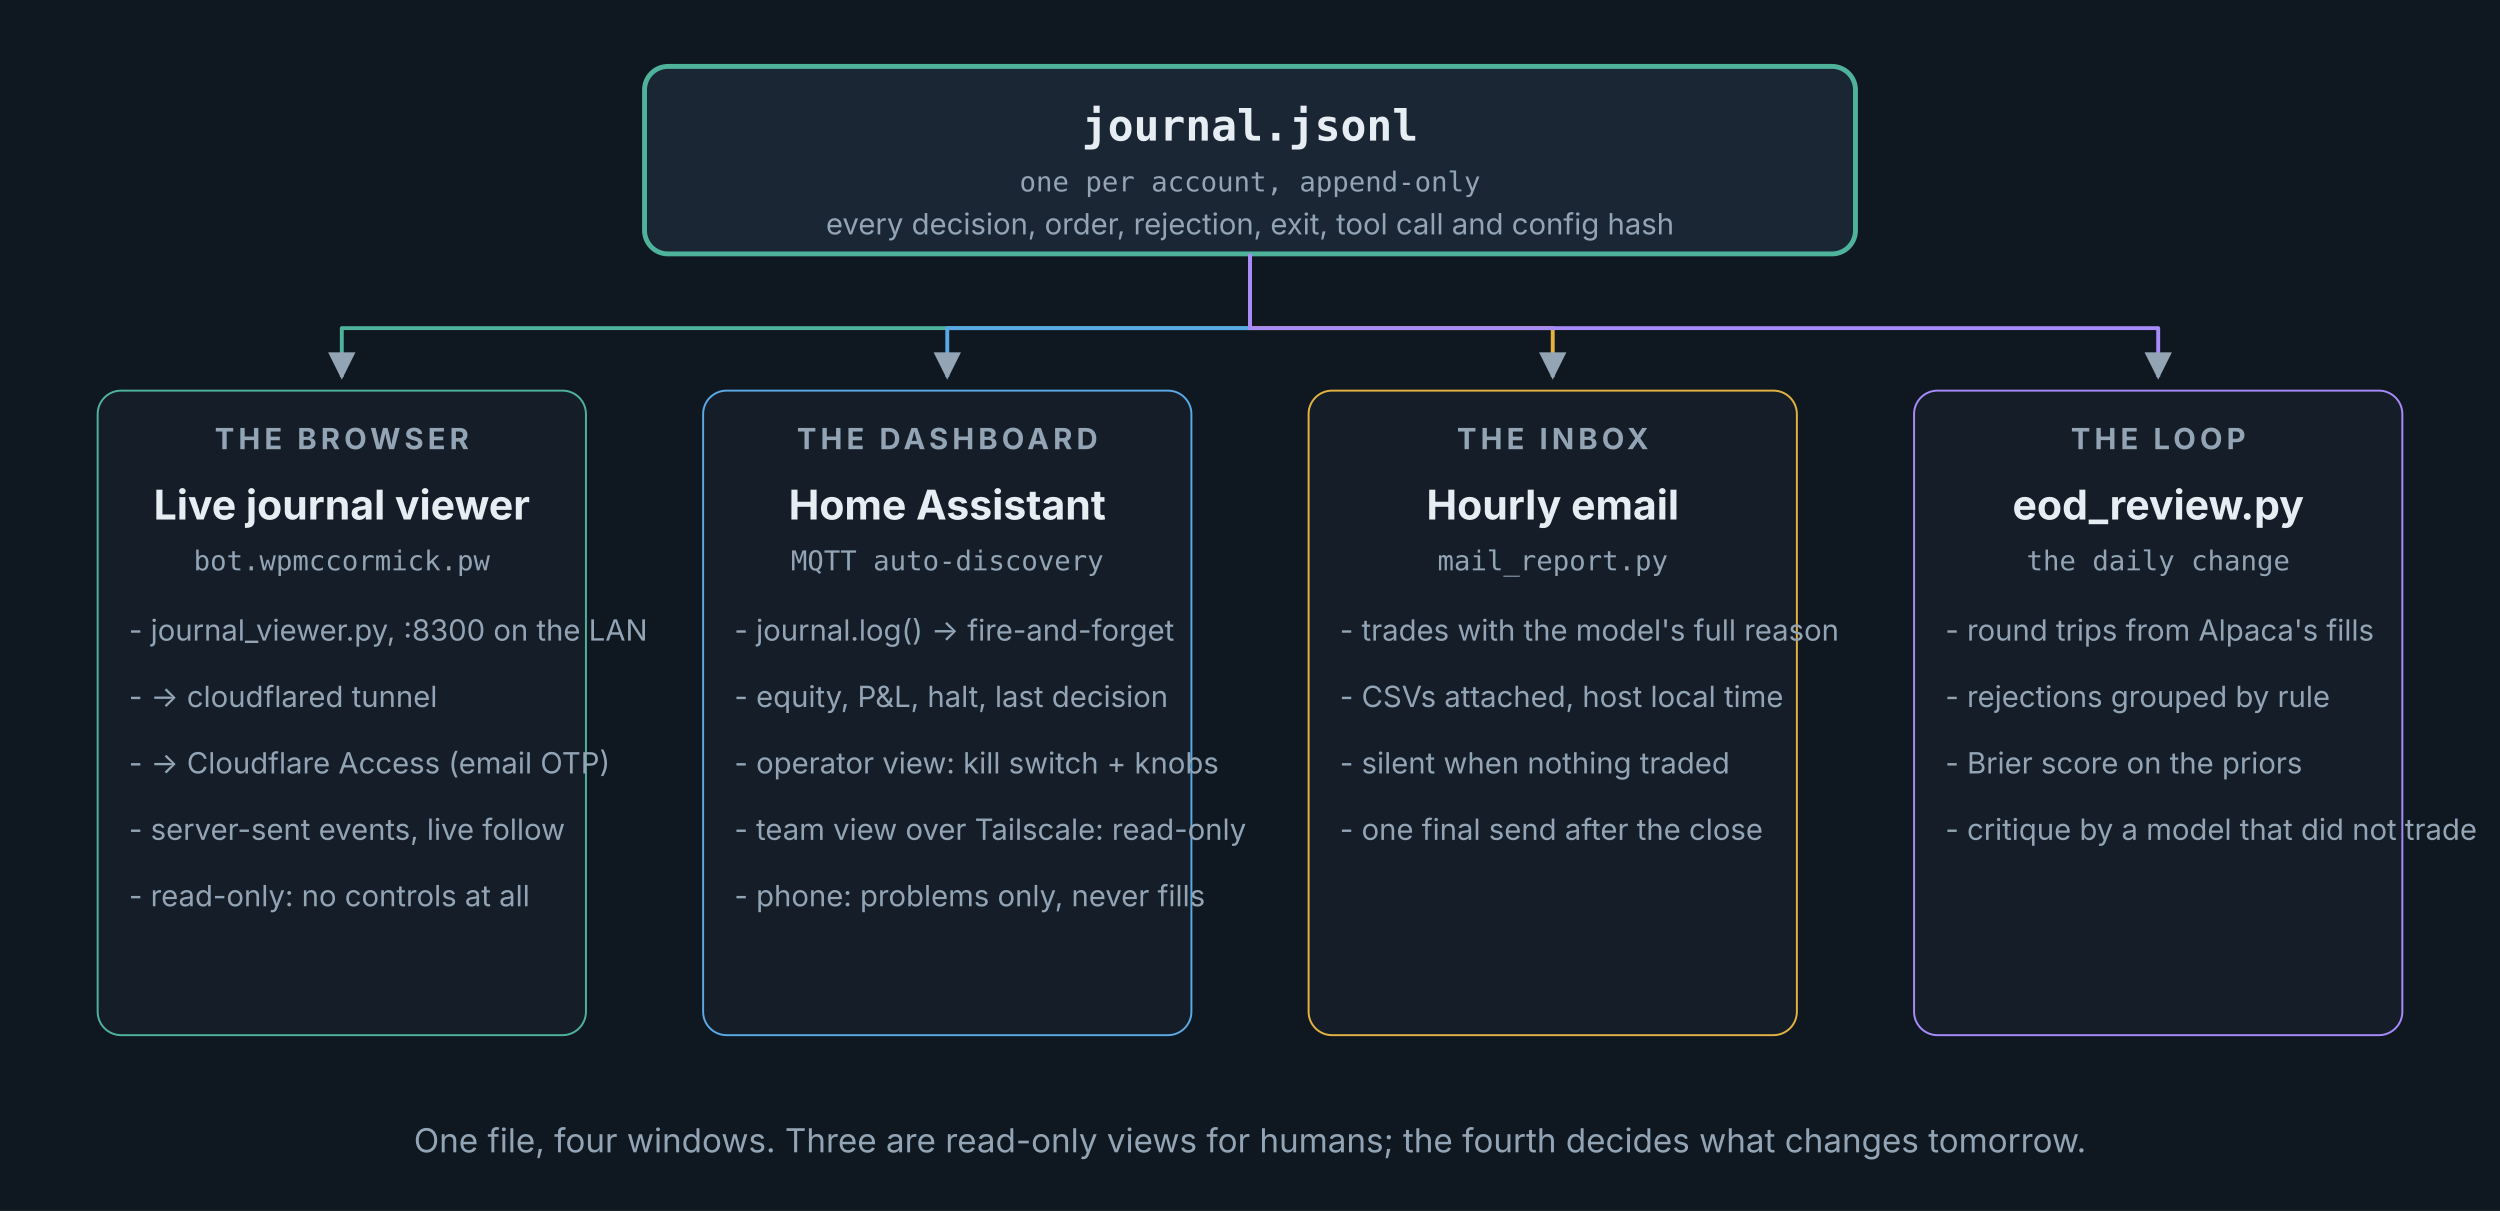
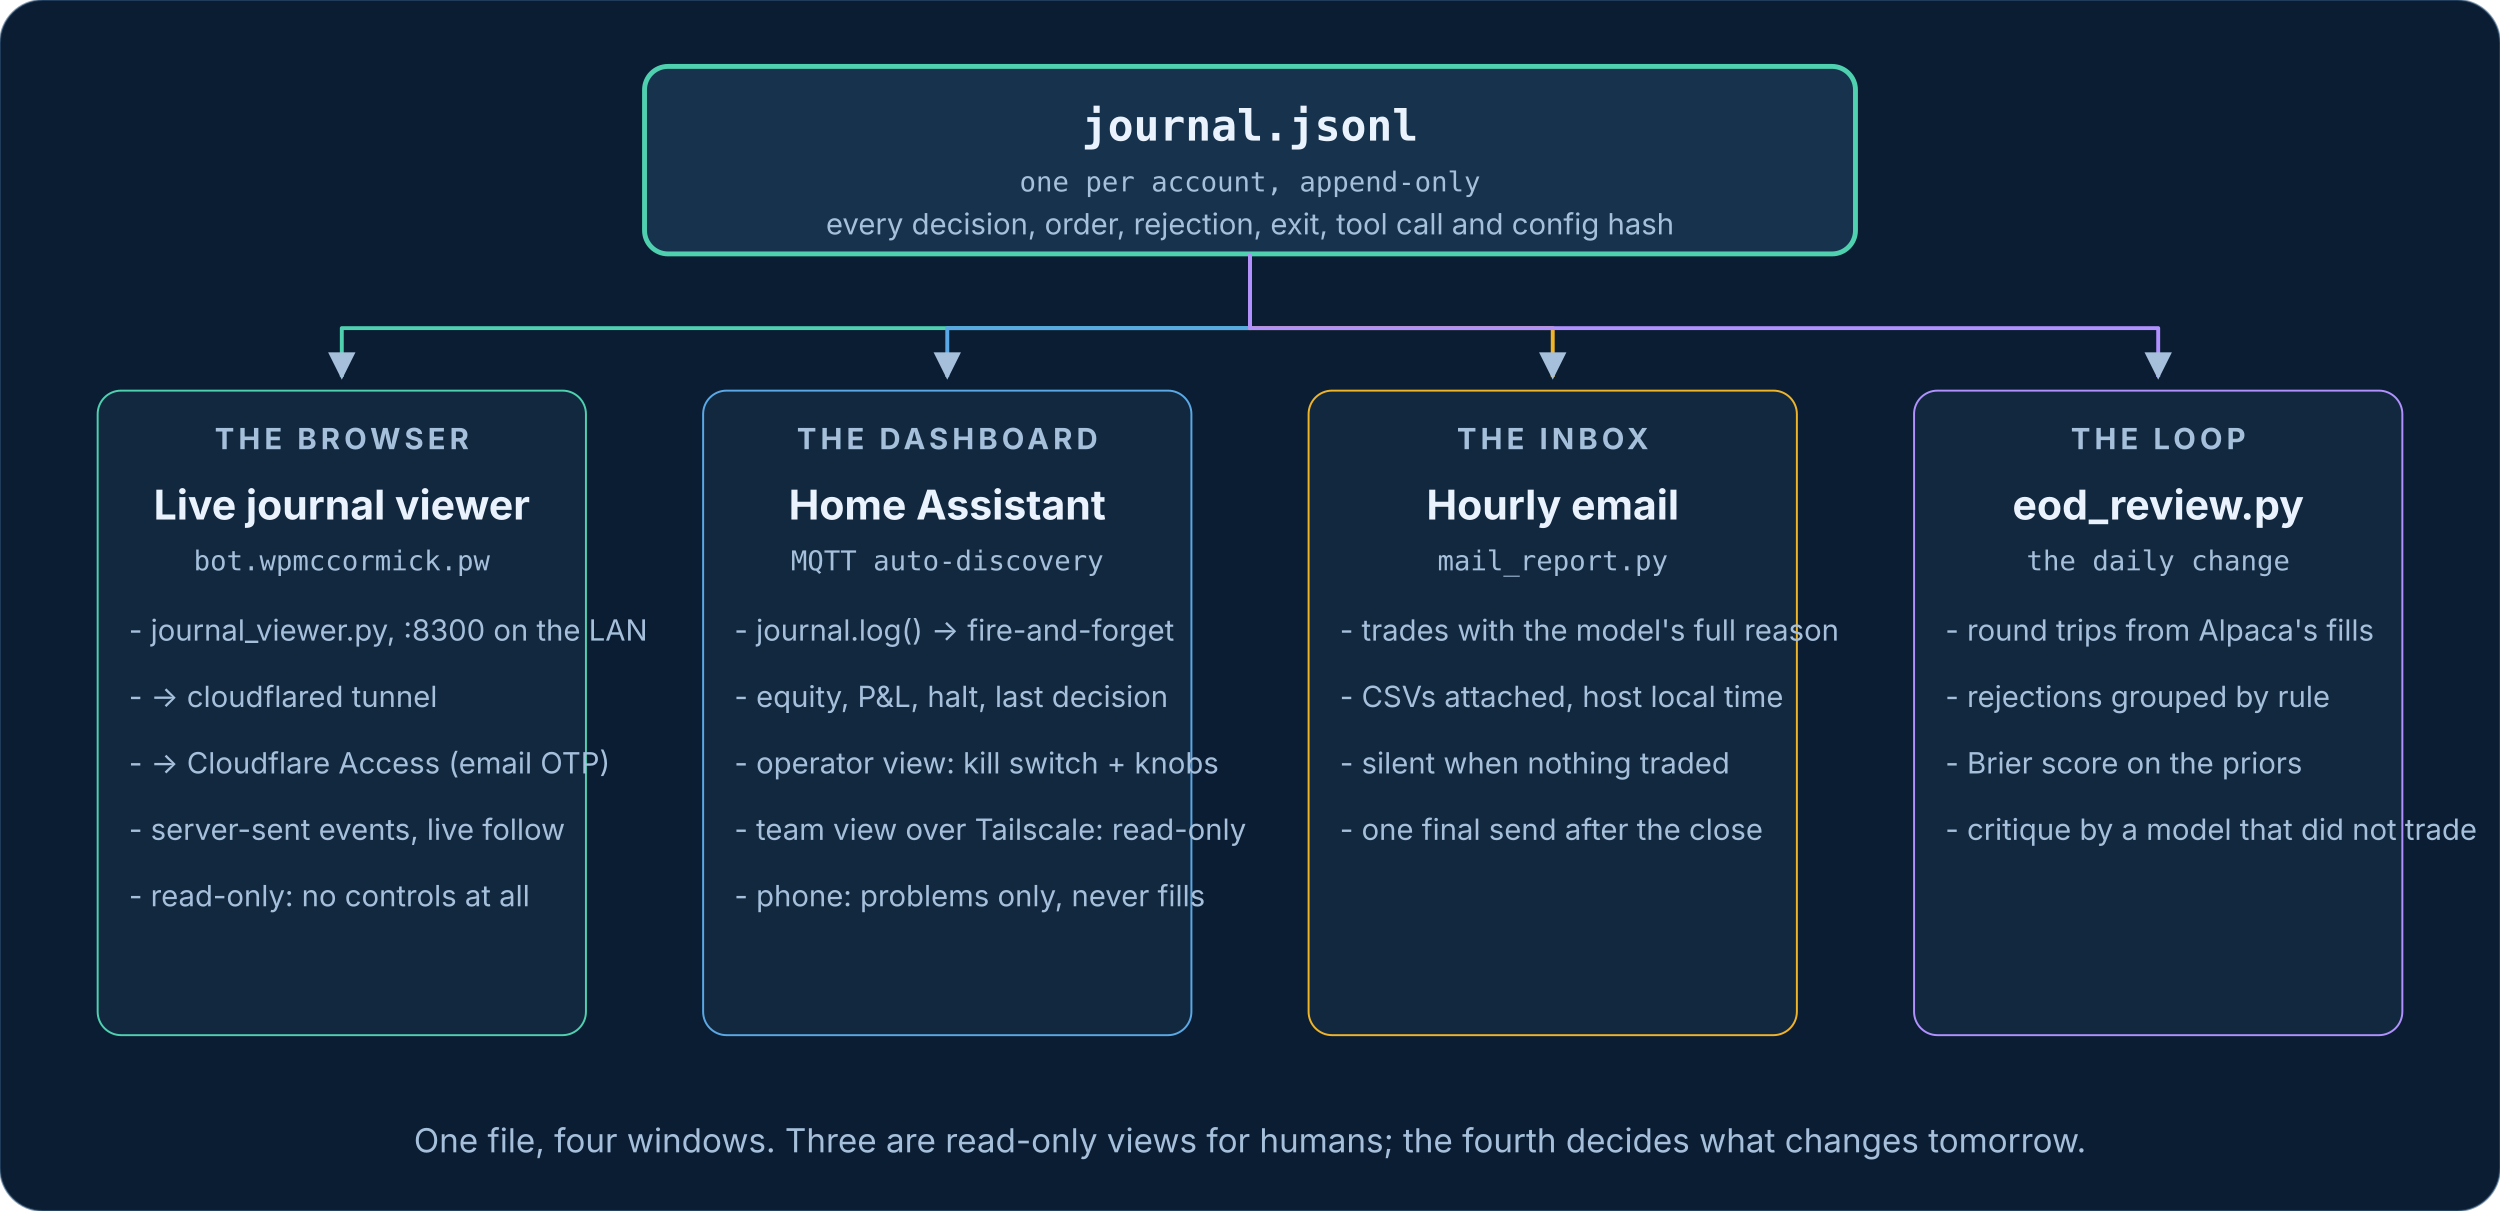
<svg xmlns="http://www.w3.org/2000/svg" viewBox="0 0 1280 620" width="1280" height="620" role="img">
  <defs>
    <marker id="a" viewBox="0 0 10 10" refX="9" refY="5" markerWidth="7" markerHeight="7" orient="auto-start-reverse">
-       <path d="M0,0 L10,5 L0,10 z" fill="#93a4b5" />
+       <path d="M0,0 L10,5 L0,10 z" fill="#a6c0dc" />
    </marker>
    <marker id="ag" viewBox="0 0 10 10" refX="9" refY="5" markerWidth="7" markerHeight="7" orient="auto-start-reverse">
-       <path d="M0,0 L10,5 L0,10 z" fill="#4fb39c" />
+       <path d="M0,0 L10,5 L0,10 z" fill="#4fd1b0" />
    </marker>
    <marker id="am" viewBox="0 0 10 10" refX="9" refY="5" markerWidth="7" markerHeight="7" orient="auto-start-reverse">
-       <path d="M0,0 L10,5 L0,10 z" fill="#a78bfa" />
+       <path d="M0,0 L10,5 L0,10 z" fill="#b191ff" />
    </marker>
    <marker id="ar" viewBox="0 0 10 10" refX="9" refY="5" markerWidth="7" markerHeight="7" orient="auto-start-reverse">
-       <path d="M0,0 L10,5 L0,10 z" fill="#d73a4a" />
+       <path d="M0,0 L10,5 L0,10 z" fill="#ff6b6b" />
    </marker>
    <marker id="ax" viewBox="0 0 10 10" refX="9" refY="5" markerWidth="7" markerHeight="7" orient="auto-start-reverse">
      <path d="M0,0 L10,5 L0,10 z" fill="#5aa9e6" />
    </marker>
    <marker id="ay" viewBox="0 0 10 10" refX="9" refY="5" markerWidth="7" markerHeight="7" orient="auto-start-reverse">
-       <path d="M0,0 L10,5 L0,10 z" fill="#e3b341" />
+       <path d="M0,0 L10,5 L0,10 z" fill="#f0b429" />
    </marker>
  </defs>
  <style>
-   .t { font-family: Inter, -apple-system, BlinkMacSystemFont, 'Segoe UI', Helvetica, Arial, sans-serif; fill: #e6edf3; }
-   .m { font-family: ui-monospace, 'SF Mono', SFMono-Regular, Menlo, Consolas, monospace; }
-   .band { font-family: Inter, -apple-system, BlinkMacSystemFont, 'Segoe UI', Helvetica, Arial, sans-serif; fill: #93a4b5; font-size: 15px; letter-spacing: .14em; font-weight: 700; }
-   .lbl { font-family: Inter, -apple-system, BlinkMacSystemFont, 'Segoe UI', Helvetica, Arial, sans-serif; fill: #93a4b5; font-size: 15px; }
-   .sub { font-family: ui-monospace, 'SF Mono', SFMono-Regular, Menlo, Consolas, monospace; fill: #93a4b5; font-size: 14px; }
-   .cap { font-family: Inter, -apple-system, BlinkMacSystemFont, 'Segoe UI', Helvetica, Arial, sans-serif; fill: #93a4b5; font-size: 17px; }
+   /* Every class here is prefixed, because these diagrams are INLINED into the
+      slide deck and an SVG's internal stylesheet is not scoped - it applies to
+      the whole host document. Unprefixed `.sub` and `.t` silently restyled the
+      deck's own subtitles in monospace, and only on the slides that happened to
+      come after a diagram in document order. */
+   .dg-t { font-family: Inter, -apple-system, BlinkMacSystemFont, 'Segoe UI', Helvetica, Arial, sans-serif; fill: #eaf3fd; }
+   .dg-m { font-family: ui-monospace, 'SF Mono', SFMono-Regular, Menlo, Consolas, monospace; }
+   .dg-band { font-family: Inter, -apple-system, BlinkMacSystemFont, 'Segoe UI', Helvetica, Arial, sans-serif; fill: #a6c0dc; font-size: 15px; letter-spacing: .14em; font-weight: 700; }
+   .dg-lbl { font-family: Inter, -apple-system, BlinkMacSystemFont, 'Segoe UI', Helvetica, Arial, sans-serif; fill: #a6c0dc; font-size: 15px; }
+   .dg-sub { font-family: ui-monospace, 'SF Mono', SFMono-Regular, Menlo, Consolas, monospace; fill: #a6c0dc; font-size: 14px; }
+   .dg-cap { font-family: Inter, -apple-system, BlinkMacSystemFont, 'Segoe UI', Helvetica, Arial, sans-serif; fill: #a6c0dc; font-size: 17px; }
</style>
-   <rect width="1280" height="620" fill="#0f1720" />
-   <rect x="330" y="34" width="620" height="96" rx="12" fill="#1b2635" stroke="#4fb39c" stroke-width="2.5" />
-   <text class="t m" x="640" y="72" font-size="22" text-anchor="middle" font-weight="700">journal.jsonl</text>
-   <text class="sub" x="640" y="98" text-anchor="middle">one per account, append-only</text>
-   <text class="lbl" x="640" y="120" text-anchor="middle" font-size="14">every decision, order, rejection, exit, tool call and config hash</text>
-   <rect x="50" y="200" width="250" height="330" rx="12" fill="#141d28" stroke="#4fb39c" />
-   <text class="band" x="175.0" y="230" fill="#4fb39c" text-anchor="middle">THE BROWSER</text>
-   <text class="t" x="175.0" y="266" font-size="21" text-anchor="middle" font-weight="700">Live journal viewer</text>
-   <text class="sub" x="175.0" y="292" text-anchor="middle" fill="#4fb39c">bot.wpmccormick.pw</text>
-   <text class="lbl" x="66" y="328" font-size="14.5">- journal_viewer.py, :8300 on the LAN</text>
-   <text class="lbl" x="66" y="362" font-size="14.5">- -&gt; cloudflared tunnel</text>
-   <text class="lbl" x="66" y="396" font-size="14.5">- -&gt; Cloudflare Access (email OTP)</text>
-   <text class="lbl" x="66" y="430" font-size="14.5">- server-sent events, live follow</text>
-   <text class="lbl" x="66" y="464" font-size="14.5">- read-only: no controls at all</text>
-   <path d="M640,130 L640,168 L175.0,168 L175.0,193" stroke="#4fb39c" stroke-width="2" fill="none" marker-end="url(#a)" stroke-linejoin="round" />
-   <rect x="360" y="200" width="250" height="330" rx="12" fill="#141d28" stroke="#5aa9e6" />
-   <text class="band" x="485.0" y="230" fill="#5aa9e6" text-anchor="middle">THE DASHBOARD</text>
-   <text class="t" x="485.0" y="266" font-size="21" text-anchor="middle" font-weight="700">Home Assistant</text>
-   <text class="sub" x="485.0" y="292" text-anchor="middle" fill="#5aa9e6">MQTT auto-discovery</text>
-   <text class="lbl" x="376" y="328" font-size="14.5">- journal.log() -&gt; fire-and-forget</text>
-   <text class="lbl" x="376" y="362" font-size="14.5">- equity, P&amp;L, halt, last decision</text>
-   <text class="lbl" x="376" y="396" font-size="14.5">- operator view: kill switch + knobs</text>
-   <text class="lbl" x="376" y="430" font-size="14.5">- team view over Tailscale: read-only</text>
-   <text class="lbl" x="376" y="464" font-size="14.5">- phone: problems only, never fills</text>
+   <rect width="1280" height="620" rx="22" fill="#0b1d33" stroke="#31567a" stroke-opacity=".55" />
+   <rect x="330" y="34" width="620" height="96" rx="12" fill="#17324c" stroke="#4fd1b0" stroke-width="2.5" />
+   <text class="dg-t dg-m" x="640" y="72" font-size="22" text-anchor="middle" font-weight="700">journal.jsonl</text>
+   <text class="dg-sub" x="640" y="98" text-anchor="middle">one per account, append-only</text>
+   <text class="dg-lbl" x="640" y="120" text-anchor="middle" font-size="14">every decision, order, rejection, exit, tool call and config hash</text>
+   <rect x="50" y="200" width="250" height="330" rx="12" fill="#12283f" stroke="#4fd1b0" />
+   <text class="dg-band" x="175.0" y="230" fill="#4fd1b0" text-anchor="middle">THE BROWSER</text>
+   <text class="dg-t" x="175.0" y="266" font-size="21" text-anchor="middle" font-weight="700">Live journal viewer</text>
+   <text class="dg-sub" x="175.0" y="292" text-anchor="middle" fill="#4fd1b0">bot.wpmccormick.pw</text>
+   <text class="dg-lbl" x="66" y="328" font-size="14.5">- journal_viewer.py, :8300 on the LAN</text>
+   <text class="dg-lbl" x="66" y="362" font-size="14.5">- -&gt; cloudflared tunnel</text>
+   <text class="dg-lbl" x="66" y="396" font-size="14.5">- -&gt; Cloudflare Access (email OTP)</text>
+   <text class="dg-lbl" x="66" y="430" font-size="14.5">- server-sent events, live follow</text>
+   <text class="dg-lbl" x="66" y="464" font-size="14.5">- read-only: no controls at all</text>
+   <path d="M640,130 L640,168 L175.0,168 L175.0,193" stroke="#4fd1b0" stroke-width="2" fill="none" marker-end="url(#a)" stroke-linejoin="round" />
+   <rect x="360" y="200" width="250" height="330" rx="12" fill="#12283f" stroke="#5aa9e6" />
+   <text class="dg-band" x="485.0" y="230" fill="#5aa9e6" text-anchor="middle">THE DASHBOARD</text>
+   <text class="dg-t" x="485.0" y="266" font-size="21" text-anchor="middle" font-weight="700">Home Assistant</text>
+   <text class="dg-sub" x="485.0" y="292" text-anchor="middle" fill="#5aa9e6">MQTT auto-discovery</text>
+   <text class="dg-lbl" x="376" y="328" font-size="14.5">- journal.log() -&gt; fire-and-forget</text>
+   <text class="dg-lbl" x="376" y="362" font-size="14.5">- equity, P&amp;L, halt, last decision</text>
+   <text class="dg-lbl" x="376" y="396" font-size="14.5">- operator view: kill switch + knobs</text>
+   <text class="dg-lbl" x="376" y="430" font-size="14.5">- team view over Tailscale: read-only</text>
+   <text class="dg-lbl" x="376" y="464" font-size="14.5">- phone: problems only, never fills</text>
  <path d="M640,130 L640,168 L485.0,168 L485.0,193" stroke="#5aa9e6" stroke-width="2" fill="none" marker-end="url(#a)" stroke-linejoin="round" />
-   <rect x="670" y="200" width="250" height="330" rx="12" fill="#141d28" stroke="#e3b341" />
-   <text class="band" x="795.0" y="230" fill="#e3b341" text-anchor="middle">THE INBOX</text>
-   <text class="t" x="795.0" y="266" font-size="21" text-anchor="middle" font-weight="700">Hourly email</text>
-   <text class="sub" x="795.0" y="292" text-anchor="middle" fill="#e3b341">mail_report.py</text>
-   <text class="lbl" x="686" y="328" font-size="14.5">- trades with the model's full reason</text>
-   <text class="lbl" x="686" y="362" font-size="14.5">- CSVs attached, host local time</text>
-   <text class="lbl" x="686" y="396" font-size="14.5">- silent when nothing traded</text>
-   <text class="lbl" x="686" y="430" font-size="14.5">- one final send after the close</text>
-   <path d="M640,130 L640,168 L795.0,168 L795.0,193" stroke="#e3b341" stroke-width="2" fill="none" marker-end="url(#a)" stroke-linejoin="round" />
-   <rect x="980" y="200" width="250" height="330" rx="12" fill="#141d28" stroke="#a78bfa" />
-   <text class="band" x="1105.0" y="230" fill="#a78bfa" text-anchor="middle">THE LOOP</text>
-   <text class="t" x="1105.0" y="266" font-size="21" text-anchor="middle" font-weight="700">eod_review.py</text>
-   <text class="sub" x="1105.0" y="292" text-anchor="middle" fill="#a78bfa">the daily change</text>
-   <text class="lbl" x="996" y="328" font-size="14.5">- round trips from Alpaca's fills</text>
-   <text class="lbl" x="996" y="362" font-size="14.5">- rejections grouped by rule</text>
-   <text class="lbl" x="996" y="396" font-size="14.5">- Brier score on the priors</text>
-   <text class="lbl" x="996" y="430" font-size="14.5">- critique by a model that did not trade</text>
-   <path d="M640,130 L640,168 L1105.0,168 L1105.0,193" stroke="#a78bfa" stroke-width="2" fill="none" marker-end="url(#a)" stroke-linejoin="round" />
-   <text class="cap" x="640.0" y="590" text-anchor="middle">One file, four windows. Three are read-only views for humans; the fourth decides what changes tomorrow.</text>
+   <rect x="670" y="200" width="250" height="330" rx="12" fill="#12283f" stroke="#f0b429" />
+   <text class="dg-band" x="795.0" y="230" fill="#f0b429" text-anchor="middle">THE INBOX</text>
+   <text class="dg-t" x="795.0" y="266" font-size="21" text-anchor="middle" font-weight="700">Hourly email</text>
+   <text class="dg-sub" x="795.0" y="292" text-anchor="middle" fill="#f0b429">mail_report.py</text>
+   <text class="dg-lbl" x="686" y="328" font-size="14.5">- trades with the model's full reason</text>
+   <text class="dg-lbl" x="686" y="362" font-size="14.5">- CSVs attached, host local time</text>
+   <text class="dg-lbl" x="686" y="396" font-size="14.5">- silent when nothing traded</text>
+   <text class="dg-lbl" x="686" y="430" font-size="14.5">- one final send after the close</text>
+   <path d="M640,130 L640,168 L795.0,168 L795.0,193" stroke="#f0b429" stroke-width="2" fill="none" marker-end="url(#a)" stroke-linejoin="round" />
+   <rect x="980" y="200" width="250" height="330" rx="12" fill="#12283f" stroke="#b191ff" />
+   <text class="dg-band" x="1105.0" y="230" fill="#b191ff" text-anchor="middle">THE LOOP</text>
+   <text class="dg-t" x="1105.0" y="266" font-size="21" text-anchor="middle" font-weight="700">eod_review.py</text>
+   <text class="dg-sub" x="1105.0" y="292" text-anchor="middle" fill="#b191ff">the daily change</text>
+   <text class="dg-lbl" x="996" y="328" font-size="14.5">- round trips from Alpaca's fills</text>
+   <text class="dg-lbl" x="996" y="362" font-size="14.5">- rejections grouped by rule</text>
+   <text class="dg-lbl" x="996" y="396" font-size="14.5">- Brier score on the priors</text>
+   <text class="dg-lbl" x="996" y="430" font-size="14.5">- critique by a model that did not trade</text>
+   <path d="M640,130 L640,168 L1105.0,168 L1105.0,193" stroke="#b191ff" stroke-width="2" fill="none" marker-end="url(#a)" stroke-linejoin="round" />
+   <text class="dg-cap" x="640.0" y="590" text-anchor="middle">One file, four windows. Three are read-only views for humans; the fourth decides what changes tomorrow.</text>
</svg>
